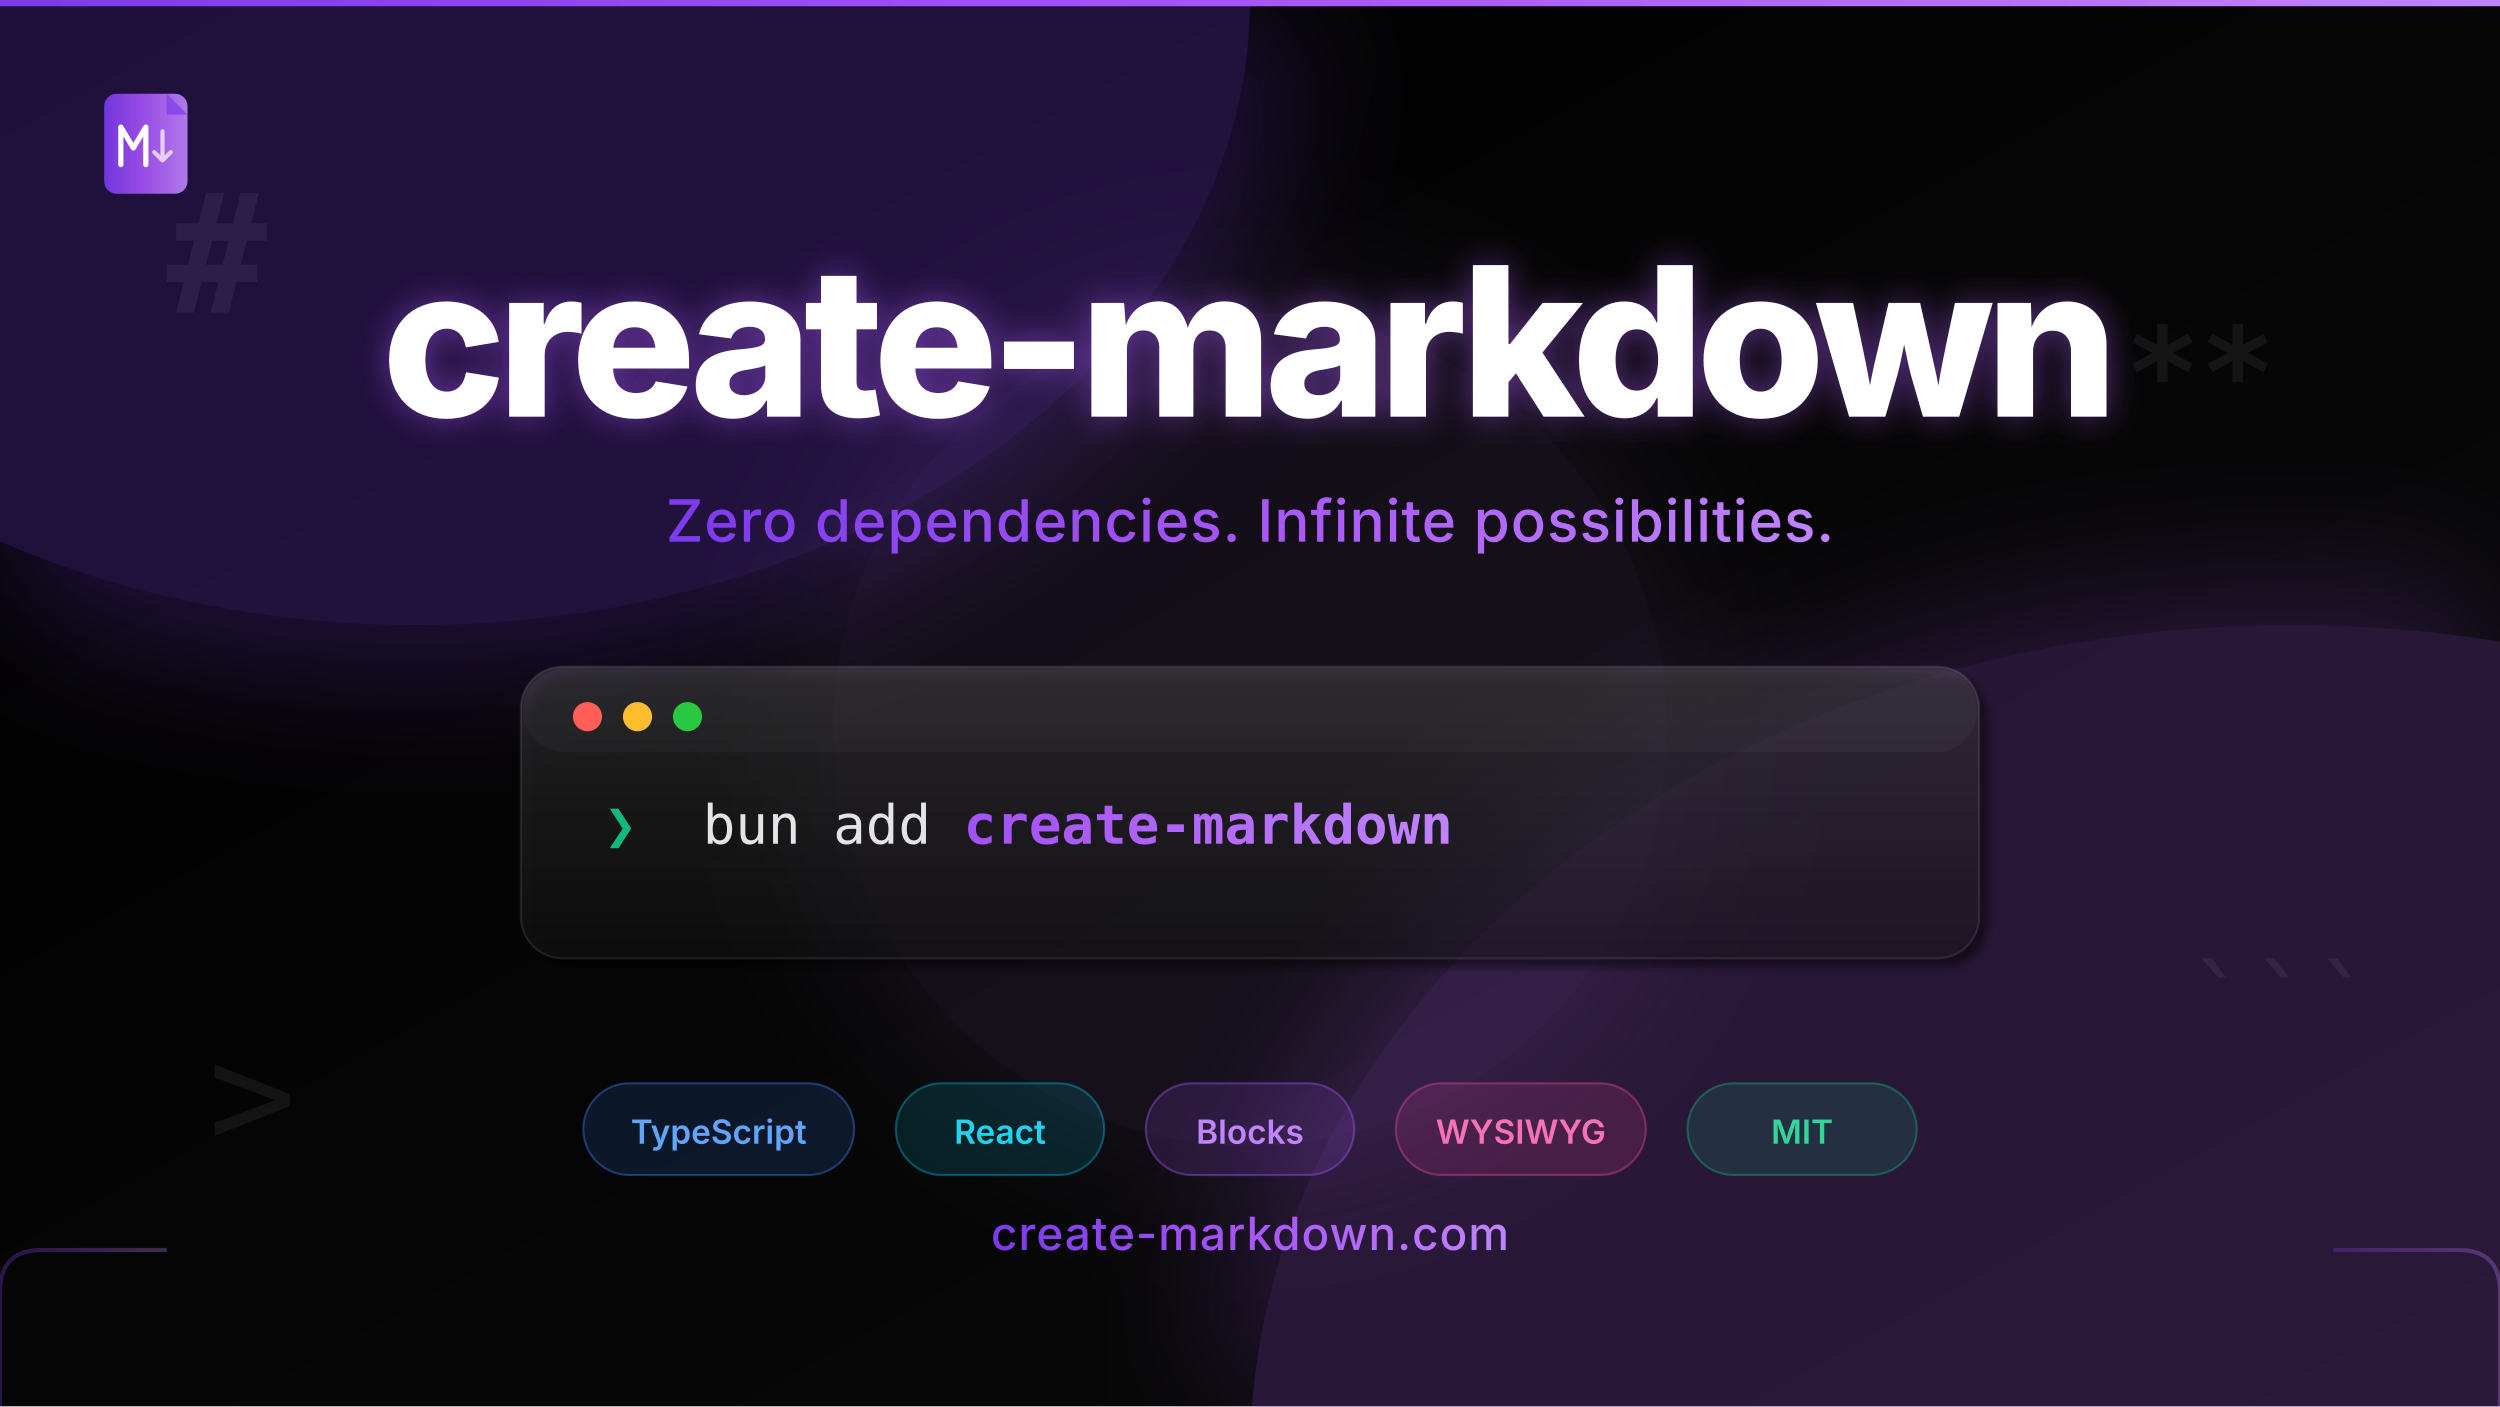
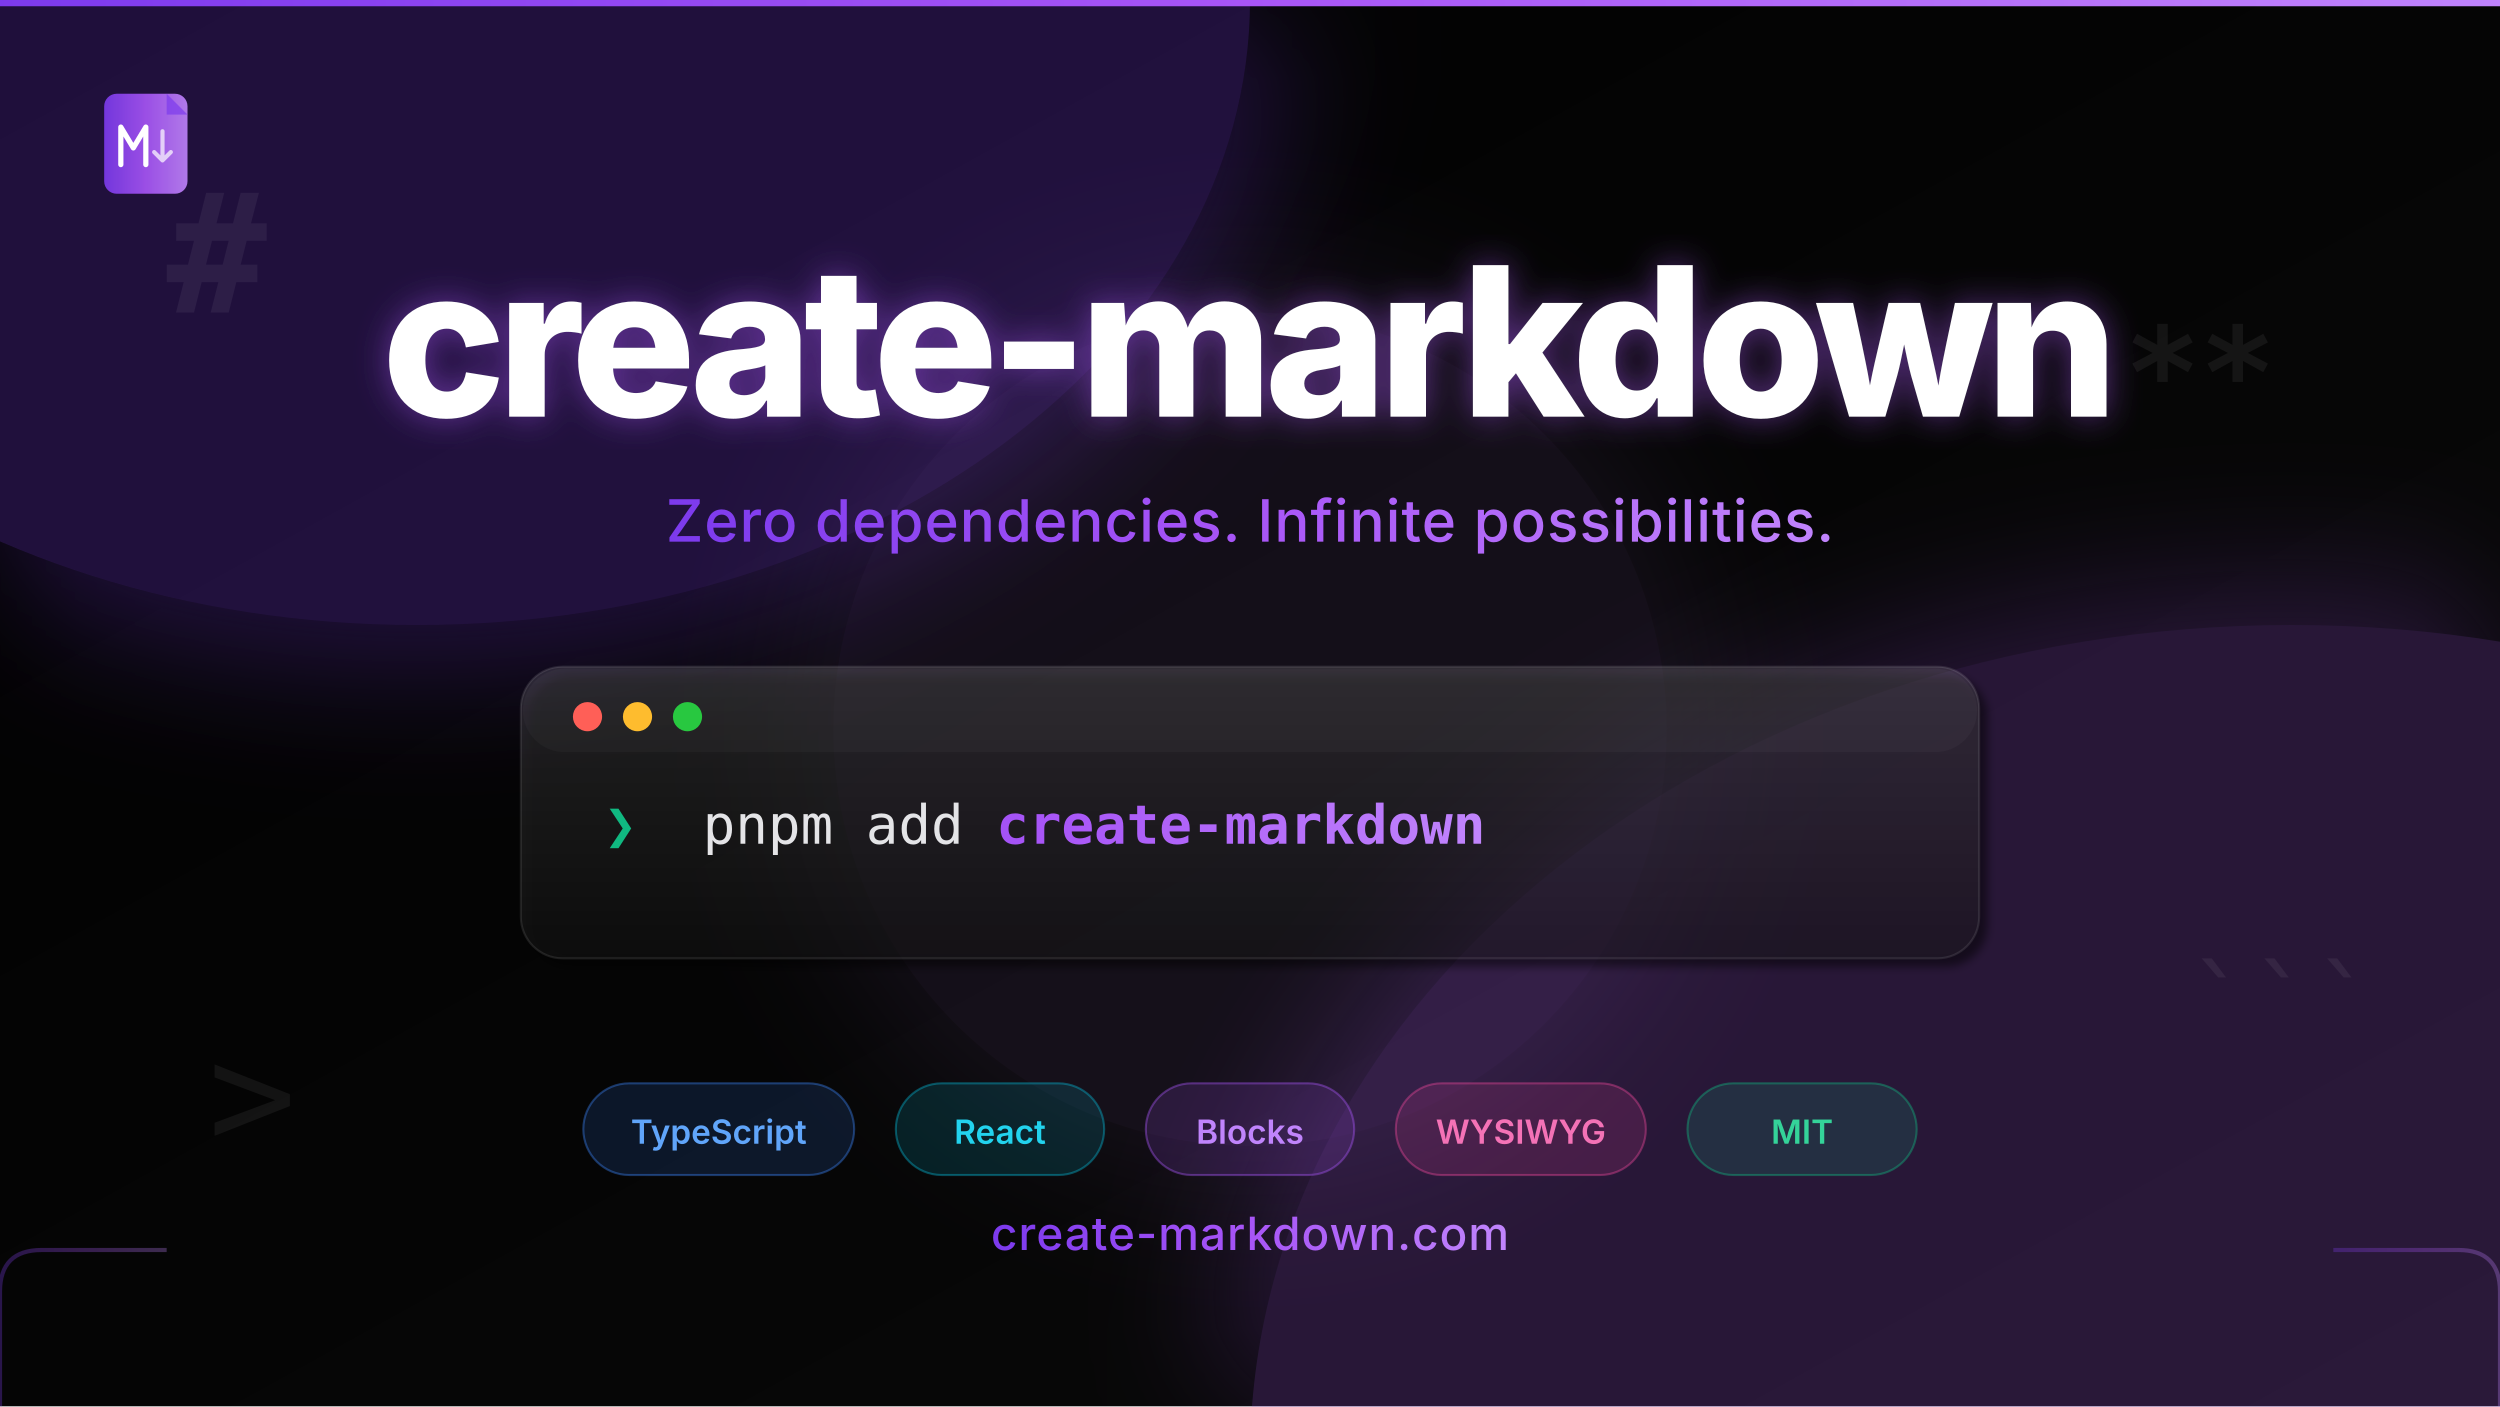
<svg xmlns="http://www.w3.org/2000/svg" width="1200" height="675" viewBox="0 0 1200 675" fill="none">
  <defs>
    <linearGradient id="bg" x1="0%" y1="0%" x2="100%" y2="100%">
      <stop offset="0%" style="stop-color:#000000" />
      <stop offset="100%" style="stop-color:#0a0a0a" />
    </linearGradient>
    <linearGradient id="neon" x1="0%" y1="0%" x2="100%" y2="0%">
      <stop offset="0%" style="stop-color:#7c3aed" />
      <stop offset="50%" style="stop-color:#a855f7" />
      <stop offset="100%" style="stop-color:#c084fc" />
    </linearGradient>
    <linearGradient id="electric" x1="0%" y1="0%" x2="100%" y2="100%">
      <stop offset="0%" style="stop-color:#06b6d4" />
      <stop offset="100%" style="stop-color:#8b5cf6" />
    </linearGradient>
    <linearGradient id="glass" x1="0%" y1="0%" x2="0%" y2="100%">
      <stop offset="0%" style="stop-color:rgba(255,255,255,0.12)" />
      <stop offset="100%" style="stop-color:rgba(255,255,255,0.04)" />
    </linearGradient>
    <filter id="glow" x="-100%" y="-100%" width="300%" height="300%">
      <feGaussianBlur stdDeviation="40" result="blur" />
      <feMerge>
        <feMergeNode in="blur" />
        <feMergeNode in="blur" />
        <feMergeNode in="SourceGraphic" />
      </feMerge>
    </filter>
    <filter id="blur" x="-10%" y="-10%" width="120%" height="120%">
      <feGaussianBlur stdDeviation="2" />
    </filter>
    <filter id="textShadow" x="-20%" y="-20%" width="140%" height="140%">
      <feDropShadow dx="0" dy="0" stdDeviation="8" flood-color="#a855f7" flood-opacity="0.5" />
    </filter>
    <filter id="noise">
      <feTurbulence type="fractalNoise" baseFrequency="0.8" numOctaves="4" result="noise" />
      <feColorMatrix type="saturate" values="0" />
      <feBlend in="SourceGraphic" in2="noise" mode="overlay" />
    </filter>
  </defs>
  <rect width="1200" height="675" fill="url(#bg)" />
  <ellipse cx="200" cy="0" rx="400" ry="300" fill="#7c3aed" opacity="0.25" filter="url(#glow)" />
  <ellipse cx="1100" cy="700" rx="500" ry="400" fill="#a855f7" opacity="0.2" filter="url(#glow)" />
  <ellipse cx="600" cy="350" rx="200" ry="200" fill="#c084fc" opacity="0.08" filter="url(#glow)" />
  <rect x="0" y="0" width="1200" height="3" fill="url(#neon)" />
  <g transform="translate(600, 200)">
    <text x="0" y="0" text-anchor="middle" font-family="SF Pro Display, -apple-system, system-ui, sans-serif" font-size="100" font-weight="800" fill="white" letter-spacing="-4" filter="url(#textShadow)">create-markdown</text>
  </g>
  <g transform="translate(600, 260)">
    <text x="0" y="0" text-anchor="middle" font-family="SF Pro Display, Inter, -apple-system, system-ui, sans-serif" font-size="28" font-weight="500" fill="url(#neon)" letter-spacing="0.5">Zero dependencies. Infinite possibilities.</text>
  </g>
  <g transform="translate(250, 320)">
    <rect x="4" y="4" width="700" height="140" rx="20" fill="#000" opacity="0.5" filter="url(#blur)" />
    <rect x="0" y="0" width="700" height="140" rx="20" fill="url(#glass)" stroke="rgba(255,255,255,0.1)" stroke-width="1" />
    <rect x="1" y="1" width="698" height="40" rx="20" fill="rgba(255,255,255,0.03)" />
    <circle cx="32" cy="24" r="7" fill="#ff5f57" />
    <circle cx="56" cy="24" r="7" fill="#febc2e" />
    <circle cx="80" cy="24" r="7" fill="#28c840" />
    <g transform="translate(40, 85)">
      <text font-family="JetBrains Mono, SF Mono, Fira Code, monospace" font-size="26" font-weight="500">
        <tspan fill="#10b981">❯</tspan>
-         <tspan fill="#e4e4e7" dx="16">bun add </tspan>
+         <tspan fill="#e4e4e7" dx="16">pnpm add </tspan>
        <tspan fill="url(#neon)" font-weight="700">create-markdown</tspan>
      </text>
    </g>
  </g>
  <g transform="translate(600, 520)">
    <g transform="translate(-320, 0)">
      <rect x="0" y="0" width="130" height="44" rx="22" fill="rgba(59, 130, 246, 0.15)" stroke="rgba(59, 130, 246, 0.4)" stroke-width="1" />
      <text x="65" y="29" text-anchor="middle" font-family="SF Pro Display, Inter, sans-serif" font-size="16" font-weight="600" fill="#60a5fa">TypeScript</text>
    </g>
    <g transform="translate(-170, 0)">
      <rect x="0" y="0" width="100" height="44" rx="22" fill="rgba(6, 182, 212, 0.15)" stroke="rgba(6, 182, 212, 0.4)" stroke-width="1" />
      <text x="50" y="29" text-anchor="middle" font-family="SF Pro Display, Inter, sans-serif" font-size="16" font-weight="600" fill="#22d3ee">React</text>
    </g>
    <g transform="translate(-50, 0)">
      <rect x="0" y="0" width="100" height="44" rx="22" fill="rgba(168, 85, 247, 0.15)" stroke="rgba(168, 85, 247, 0.4)" stroke-width="1" />
      <text x="50" y="29" text-anchor="middle" font-family="SF Pro Display, Inter, sans-serif" font-size="16" font-weight="600" fill="#c084fc">Blocks</text>
    </g>
    <g transform="translate(70, 0)">
      <rect x="0" y="0" width="120" height="44" rx="22" fill="rgba(236, 72, 153, 0.15)" stroke="rgba(236, 72, 153, 0.4)" stroke-width="1" />
      <text x="60" y="29" text-anchor="middle" font-family="SF Pro Display, Inter, sans-serif" font-size="16" font-weight="600" fill="#f472b6">WYSIWYG</text>
    </g>
    <g transform="translate(210, 0)">
      <rect x="0" y="0" width="110" height="44" rx="22" fill="rgba(16, 185, 129, 0.15)" stroke="rgba(16, 185, 129, 0.4)" stroke-width="1" />
      <text x="55" y="29" text-anchor="middle" font-family="SF Pro Display, Inter, sans-serif" font-size="16" font-weight="600" fill="#34d399">MIT</text>
    </g>
  </g>
  <g transform="translate(600, 600)">
    <text x="0" y="0" text-anchor="middle" font-family="SF Pro Display, Inter, sans-serif" font-size="22" font-weight="500" fill="url(#neon)" letter-spacing="0.5">
      create-markdown.com
    </text>
  </g>
  <g opacity="0.06" fill="white">
    <text x="80" y="150" font-family="JetBrains Mono, monospace" font-size="80" font-weight="bold">#</text>
    <text x="1020" y="200" font-family="JetBrains Mono, monospace" font-size="60" font-weight="bold">**</text>
    <text x="100" y="550" font-family="JetBrains Mono, monospace" font-size="70">&gt;</text>
    <text x="1050" y="500" font-family="JetBrains Mono, monospace" font-size="50">```</text>
  </g>
  <g transform="translate(50, 45)">
    <rect x="0" y="0" width="40" height="48" rx="6" fill="url(#neon)" opacity="0.9" />
    <path d="M30 0L40 10L30 10L30 0Z" fill="#7c3aed" opacity="0.7" />
    <path d="M8 34V16L14 26L20 16V34" stroke="white" stroke-width="2.5" stroke-linecap="round" stroke-linejoin="round" fill="none" />
    <path d="M28 18V32M28 32L24 28M28 32L32 28" stroke="white" stroke-width="2" stroke-linecap="round" stroke-linejoin="round" fill="none" opacity="0.7" />
  </g>
  <path d="M0 675 L0 620 Q0 600 20 600 L80 600" stroke="url(#neon)" stroke-width="2" fill="none" opacity="0.3" />
  <path d="M1200 675 L1200 620 Q1200 600 1180 600 L1120 600" stroke="url(#neon)" stroke-width="2" fill="none" opacity="0.3" />
</svg>
